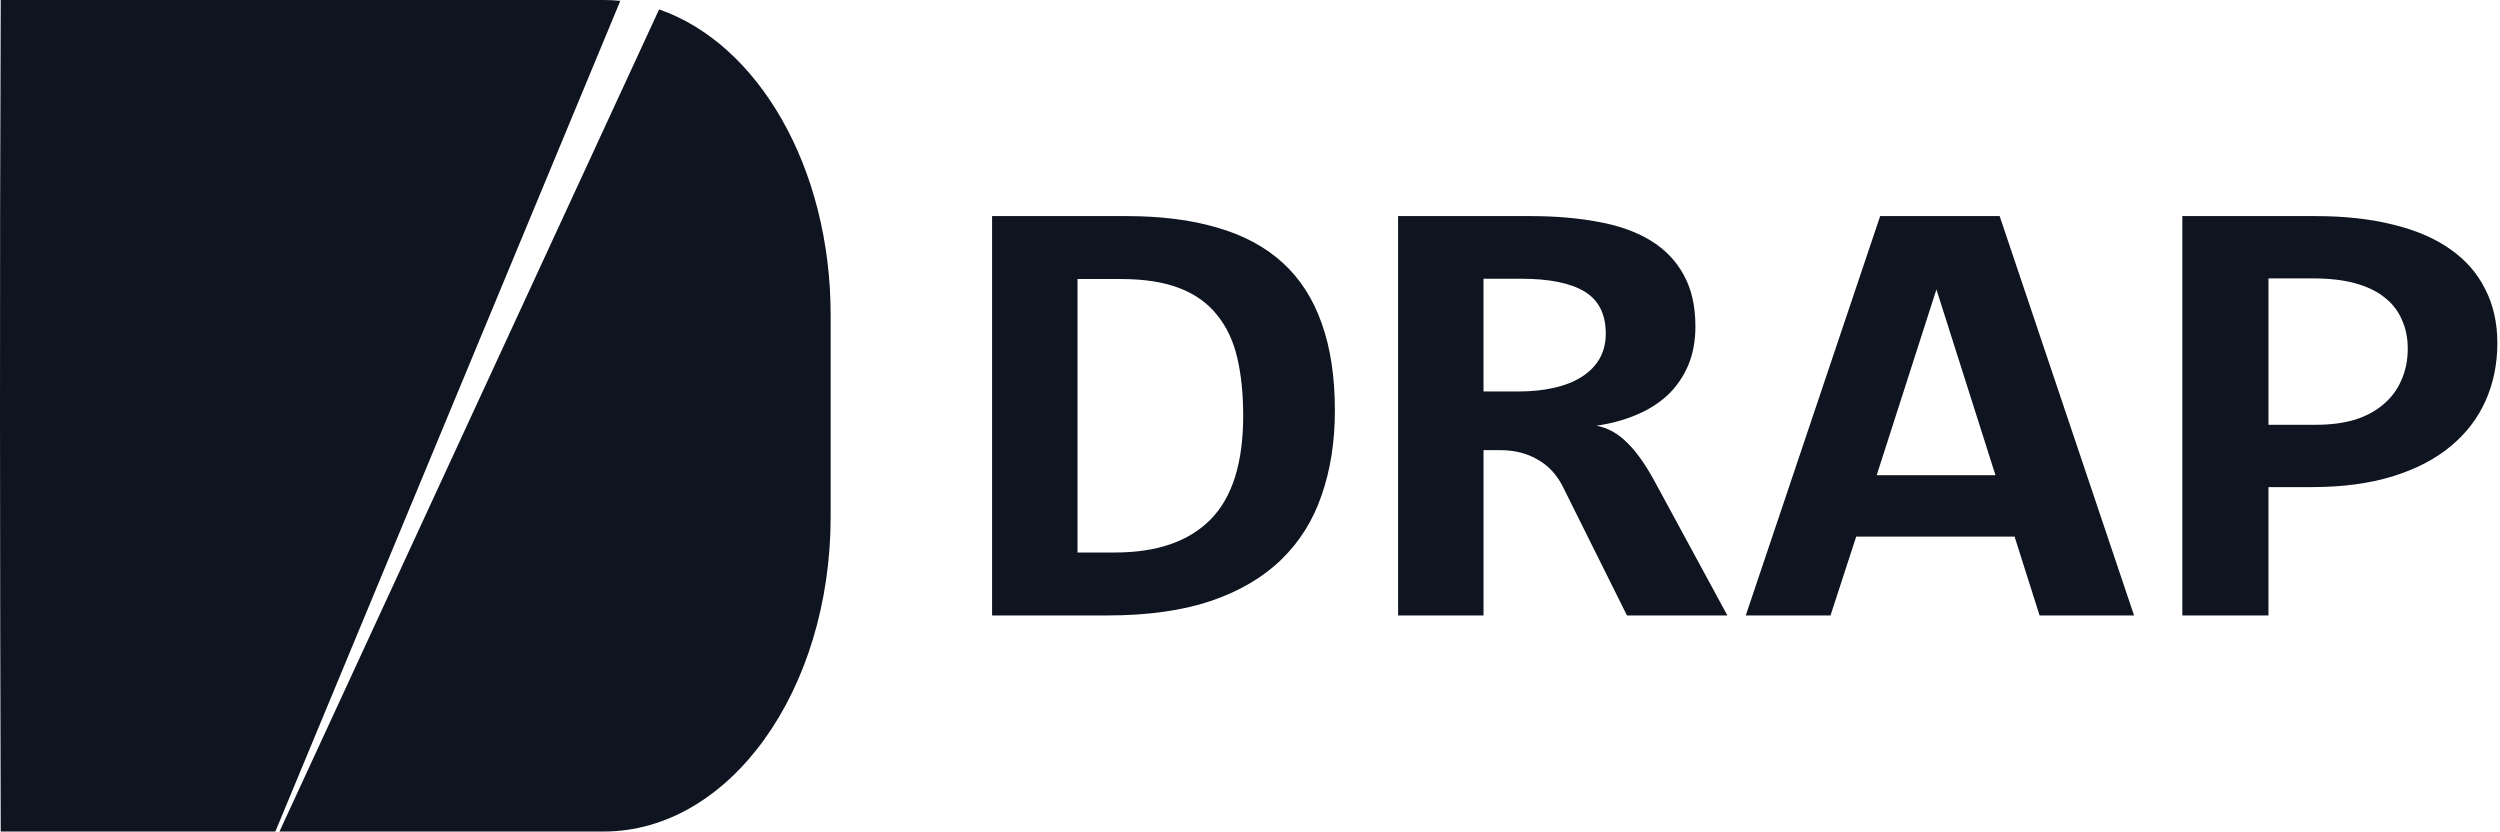
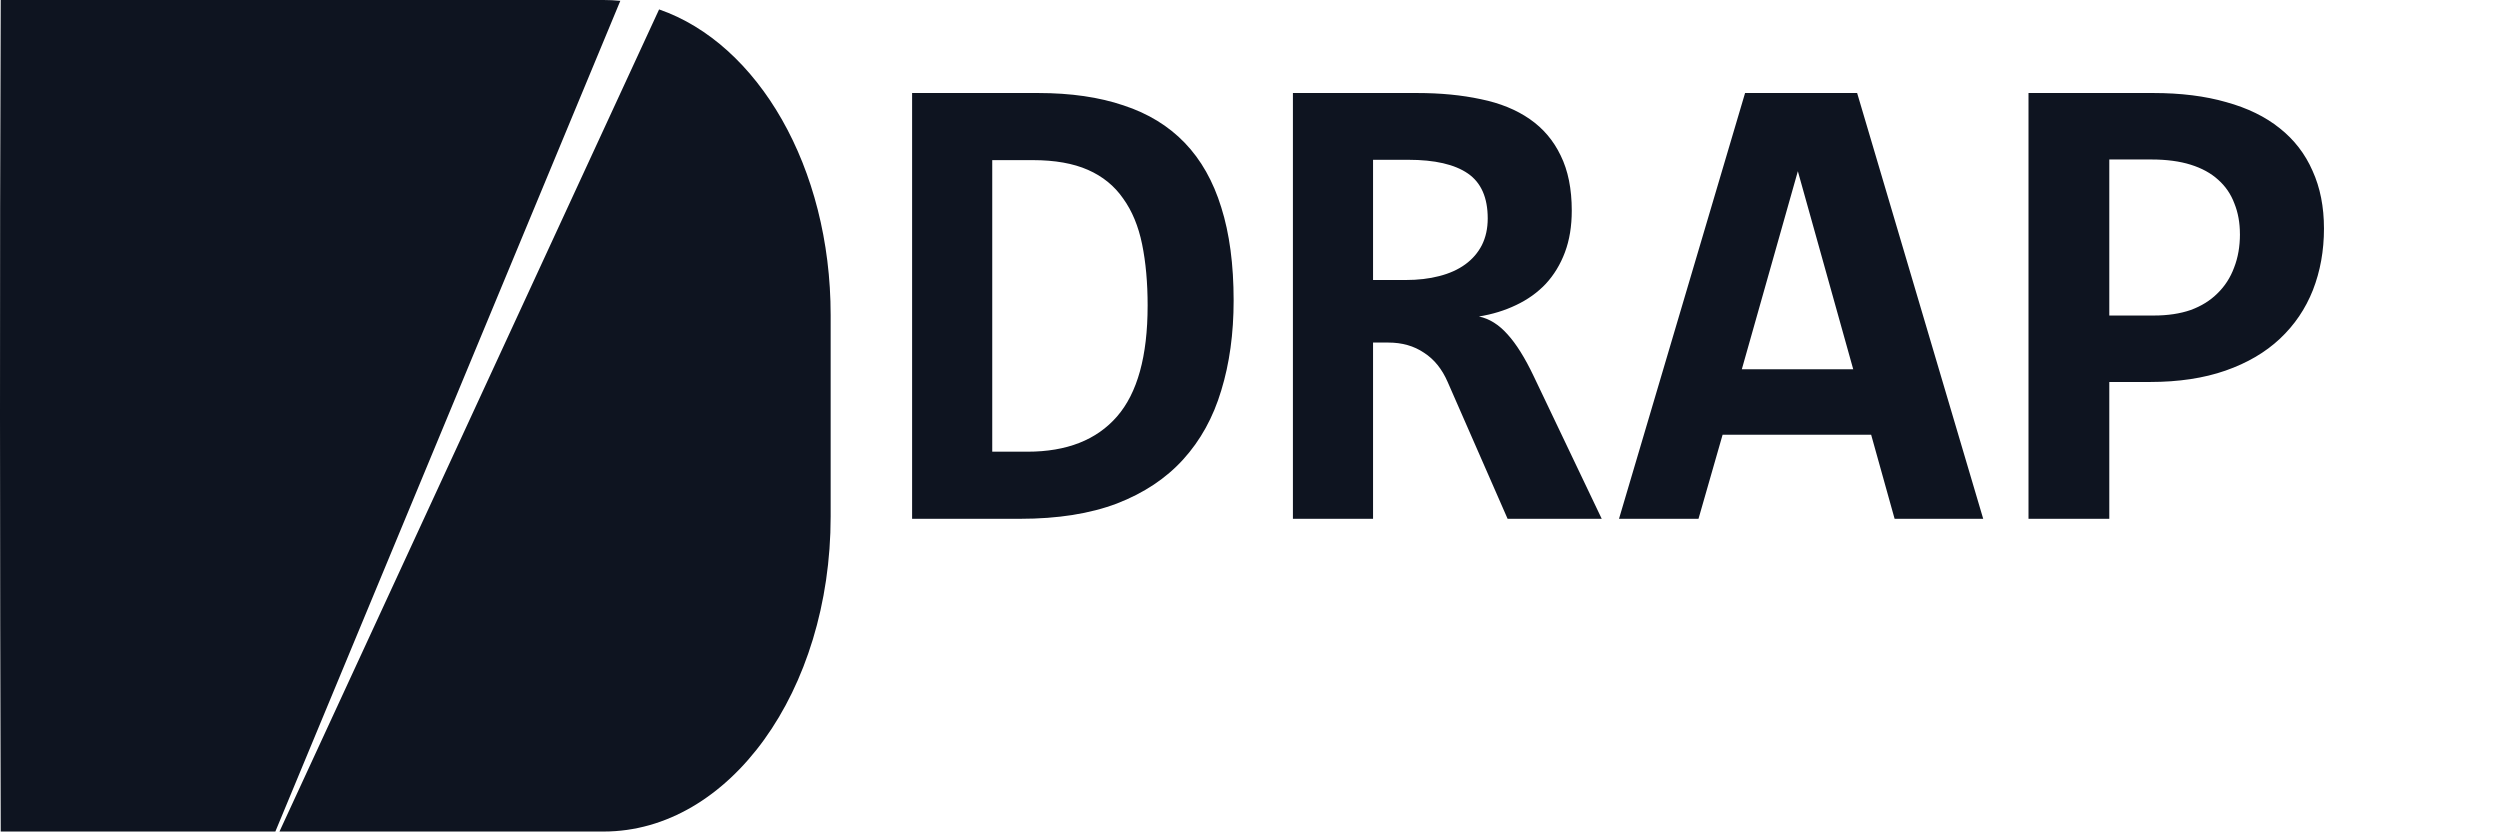
<svg xmlns="http://www.w3.org/2000/svg" width="171.05" height="56.894" viewBox="0 0 171.05 56.894">
  <g transform="translate(-20.31388,-5.979997)">
    <path d="M 65.409,6.624 39.435,62.874 h 22.175 c 8.607,0 15.537,-9.613 15.537,-21.553 V 27.532 c 0,-10.12 -4.979,-18.568 -11.737,-20.908 z" fill="#0e1420" />
    <path d="m 20.363,5.98 c -0.077,18.966 -0.054,37.928 0,56.894 H 39.154 L 62.756,6.037 c -0.378,-0.038 -0.761,-0.057 -1.146,-0.057 z" fill="#0e1420" />
-     <path d="m 111.646,34.082 q 0,3.178 -0.903,5.77 -0.879,2.592 -2.78,4.432 -1.877,1.819 -4.824,2.822 -2.947,0.983 -7.058,0.983 H 88.192 V 20.765 h 9.196 q 3.565,0 6.226,0.794 2.685,0.774 4.468,2.404 1.782,1.631 2.662,4.139 0.903,2.509 0.903,5.979 z m -6.274,0.334 q 0,-2.216 -0.404,-3.951 -0.404,-1.735 -1.378,-2.927 -0.951,-1.213 -2.566,-1.84 -1.616,-0.627 -4.016,-0.627 h -2.97 v 18.711 h 2.566 q 4.301,0 6.535,-2.258 2.234,-2.258 2.234,-7.108 z m 26.259,13.673 -4.372,-8.781 q -0.618,-1.254 -1.735,-1.882 -1.093,-0.648 -2.59,-0.648 h -1.117 V 48.089 h -5.846 V 20.765 h 9.054 q 2.566,0 4.658,0.397 2.091,0.376 3.565,1.275 1.473,0.899 2.258,2.341 0.808,1.443 0.808,3.533 0,1.505 -0.499,2.676 -0.499,1.171 -1.402,2.028 -0.903,0.836 -2.162,1.359 -1.236,0.523 -2.709,0.732 1.141,0.209 2.091,1.15 0.951,0.92 1.901,2.676 l 4.967,9.157 z m -1.45,-19.275 q 0,-2.007 -1.45,-2.885 -1.45,-0.878 -4.349,-0.878 h -2.566 v 7.714 h 2.376 q 1.355,0 2.448,-0.251 1.117,-0.251 1.901,-0.753 0.784,-0.502 1.212,-1.233 0.428,-0.753 0.428,-1.714 z m 29.681,19.275 -1.711,-5.394 h -10.836 l -1.758,5.394 h -5.798 l 9.196,-27.324 h 8.175 l 9.196,27.324 z m -7.058,-22.307 -4.087,12.711 h 8.127 z m 38.378,3.679 q 0,2.132 -0.808,3.951 -0.808,1.798 -2.4,3.115 -1.592,1.317 -3.969,2.049 -2.376,0.732 -5.513,0.732 h -2.97 v 8.781 h -5.893 V 20.765 h 9.101 q 3.018,0 5.323,0.585 2.329,0.564 3.897,1.672 1.592,1.108 2.4,2.739 0.832,1.61 0.832,3.7 z m -6.131,0.355 q 0,-1.087 -0.404,-1.965 -0.38,-0.899 -1.188,-1.526 -0.784,-0.627 -1.996,-0.962 -1.212,-0.334 -2.875,-0.334 h -3.065 v 10.014 h 3.256 q 1.521,0 2.685,-0.355 1.164,-0.376 1.949,-1.066 0.808,-0.69 1.212,-1.652 0.428,-0.962 0.428,-2.153 z" fill="#0e1420" />
+     <path d="m 104.719,26.542 q 0,3.388 -0.847,6.152 -0.825,2.764 -2.608,4.725 -1.761,1.939 -4.525,3.009 -2.764,1.048 -6.62,1.048 H 82.72 V 12.344 h 8.626 q 3.343,0 5.84,0.847 2.519,0.825 4.19,2.563 1.672,1.739 2.496,4.413 0.847,2.675 0.847,6.375 z m -5.884,0.357 q 0,-2.363 -0.379,-4.213 Q 98.077,20.836 97.163,19.566 96.271,18.273 94.756,17.604 93.24,16.936 90.989,16.936 H 88.203 v 19.949 h 2.407 q 4.034,0 6.129,-2.407 2.095,-2.407 2.095,-7.578 z m 24.629,14.577 -4.101,-9.361 q -0.58,-1.337 -1.627,-2.006 -1.025,-0.691 -2.43,-0.691 h -1.048 v 12.058 h -5.483 V 12.344 h 8.492 q 2.407,0 4.369,0.423 1.961,0.401 3.343,1.36 1.382,0.958 2.117,2.496 0.758,1.538 0.758,3.767 0,1.605 -0.468,2.853 -0.468,1.248 -1.315,2.162 -0.847,0.892 -2.028,1.449 -1.159,0.557 -2.541,0.78 1.07,0.223 1.961,1.226 0.892,0.981 1.783,2.853 l 4.658,9.763 z m -1.36,-20.551 q 0,-2.14 -1.36,-3.076 -1.36,-0.936 -4.079,-0.936 h -2.407 v 8.225 h 2.229 q 1.27,0 2.296,-0.267 1.048,-0.267 1.783,-0.802 0.736,-0.535 1.137,-1.315 0.401,-0.802 0.401,-1.828 z m 27.839,20.551 -1.605,-5.751 h -10.164 l -1.649,5.751 h -5.439 l 8.626,-29.132 h 7.667 l 8.626,29.132 z m -6.62,-23.782 -3.834,13.552 h 7.623 z m 35.997,3.923 q 0,2.273 -0.758,4.213 -0.758,1.917 -2.251,3.321 -1.493,1.404 -3.722,2.184 -2.229,0.78 -5.171,0.78 H 164.632 v 9.361 h -5.528 V 12.344 h 8.537 q 2.831,0 4.993,0.624 2.184,0.602 3.655,1.783 1.493,1.181 2.251,2.92 0.78,1.716 0.78,3.945 z m -5.751,0.379 q 0,-1.159 -0.379,-2.095 -0.357,-0.958 -1.114,-1.627 -0.736,-0.669 -1.872,-1.025 -1.137,-0.357 -2.697,-0.357 H 164.632 v 10.676 h 3.054 q 1.427,0 2.519,-0.379 1.092,-0.401 1.828,-1.137 0.758,-0.736 1.137,-1.761 0.401,-1.025 0.401,-2.296 z" fill="#0e1420" />
  </g>
</svg>
